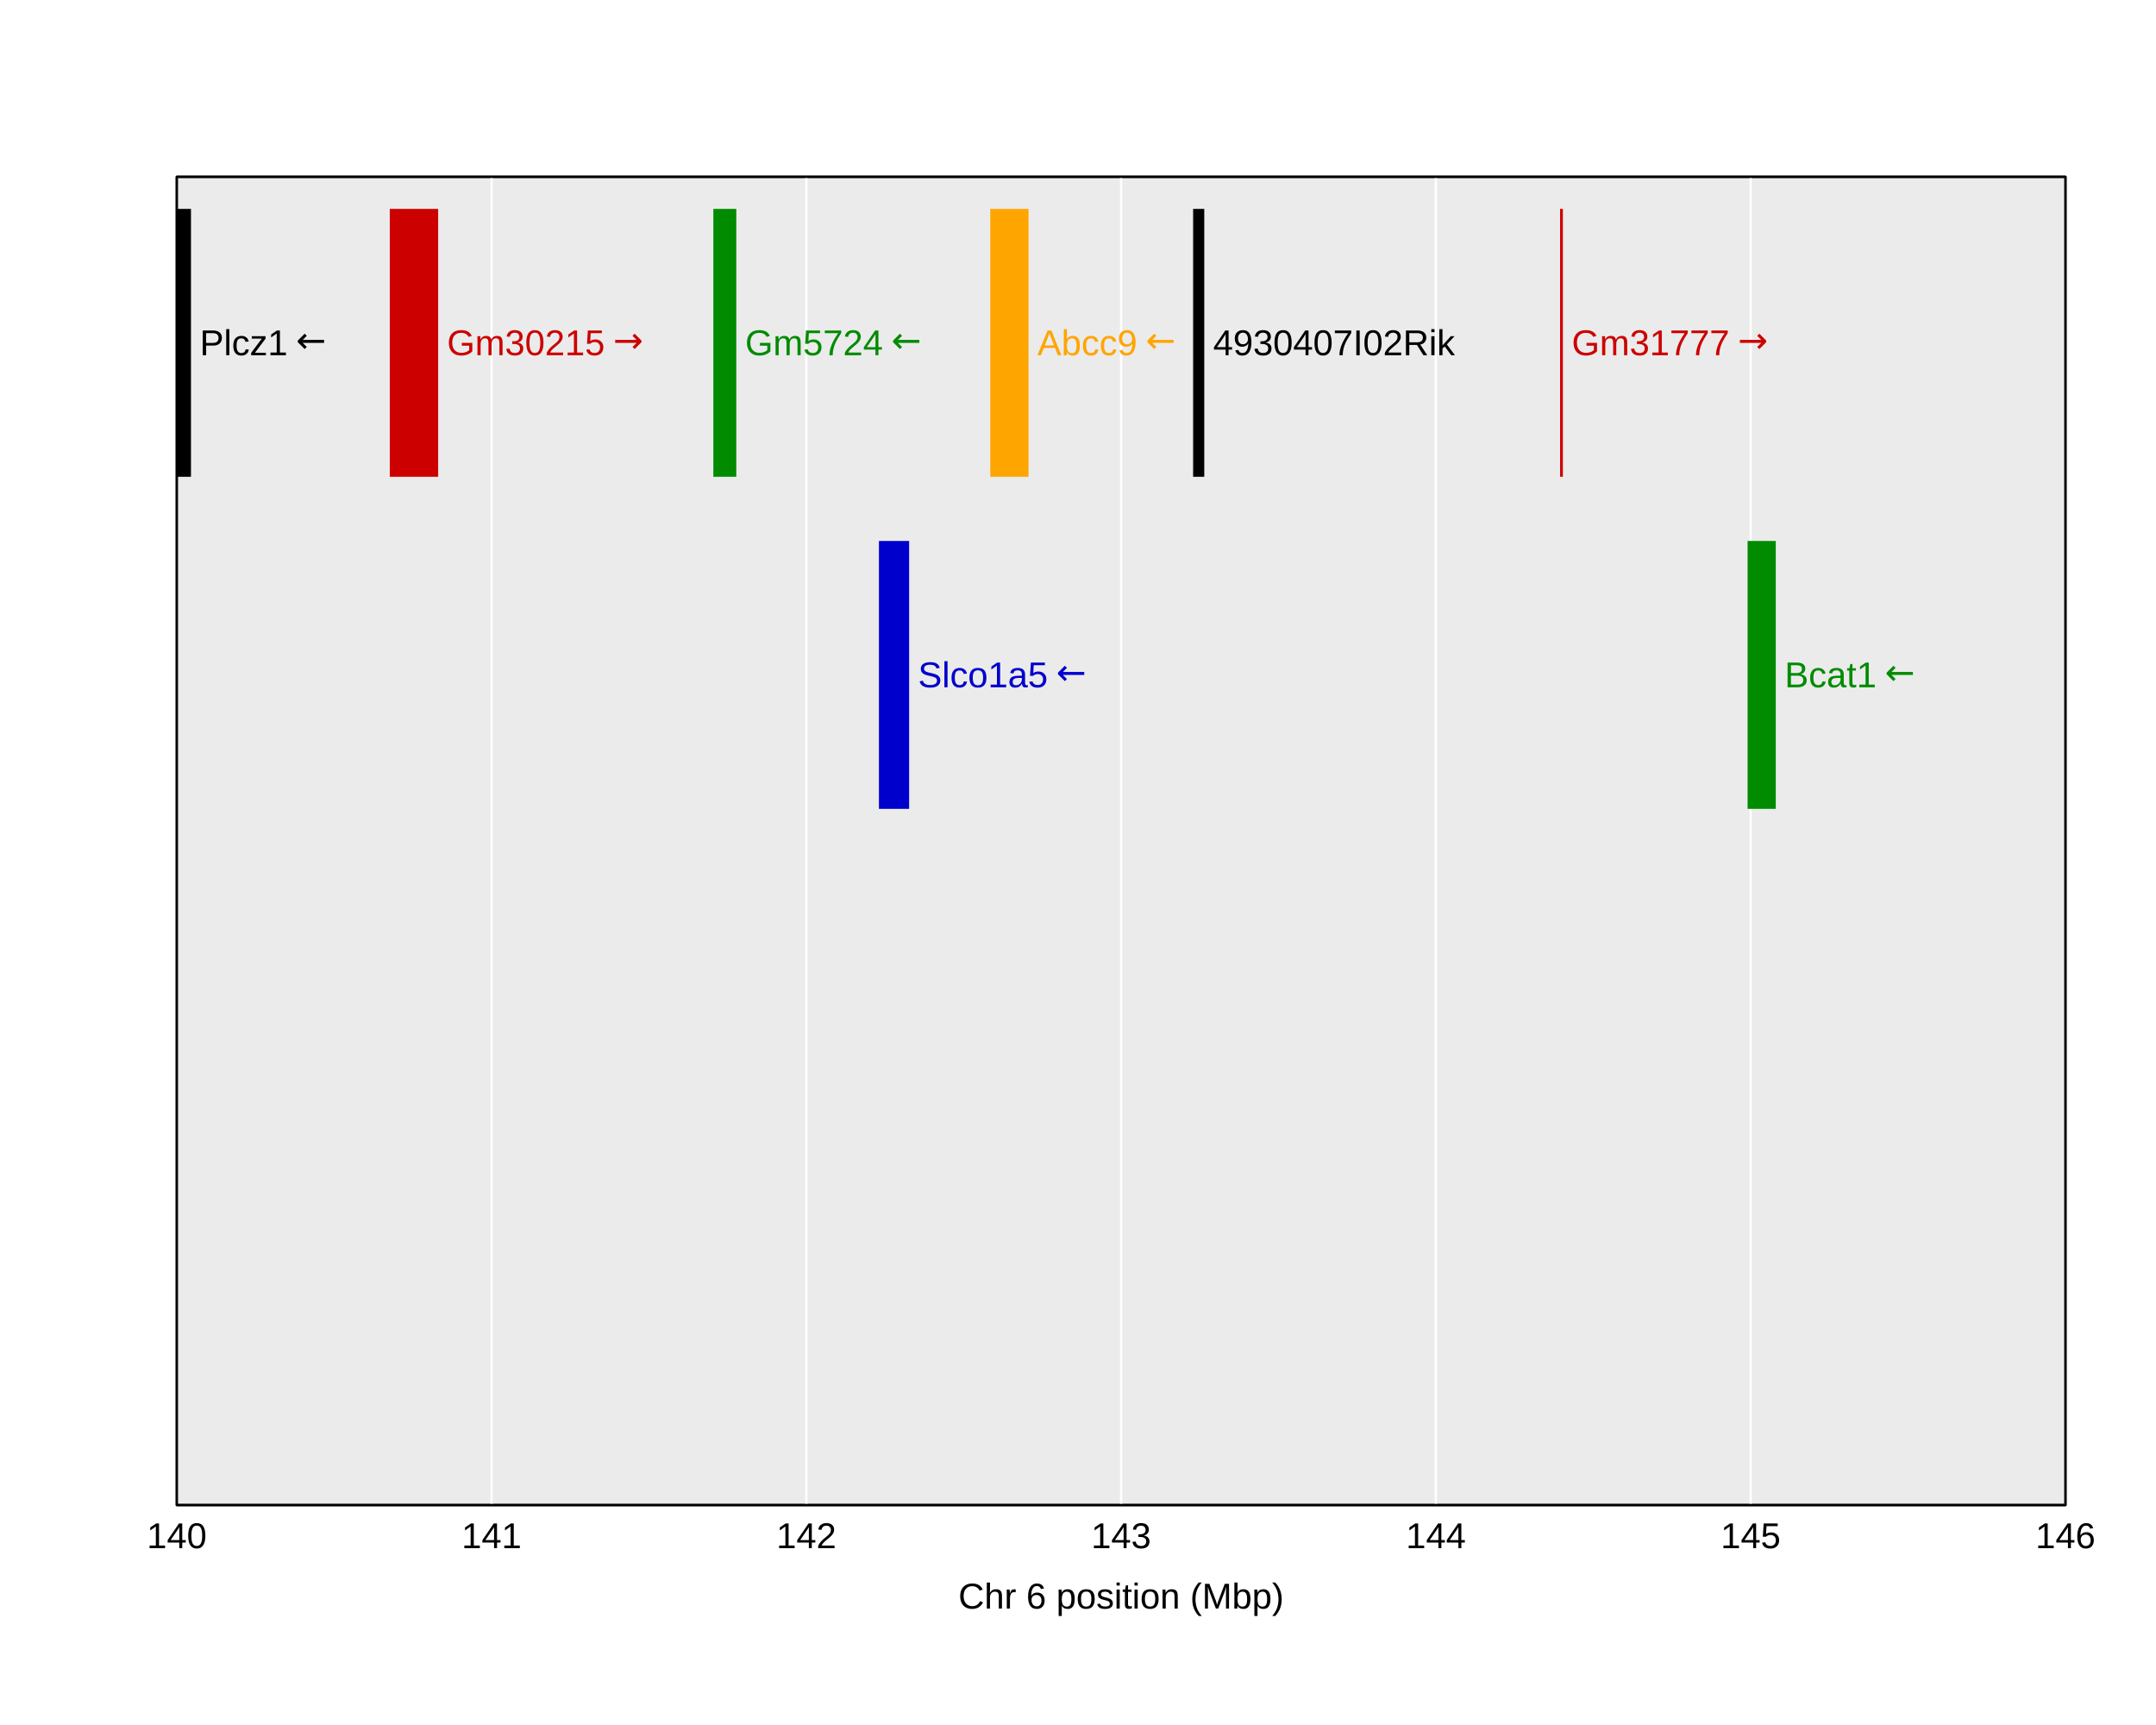
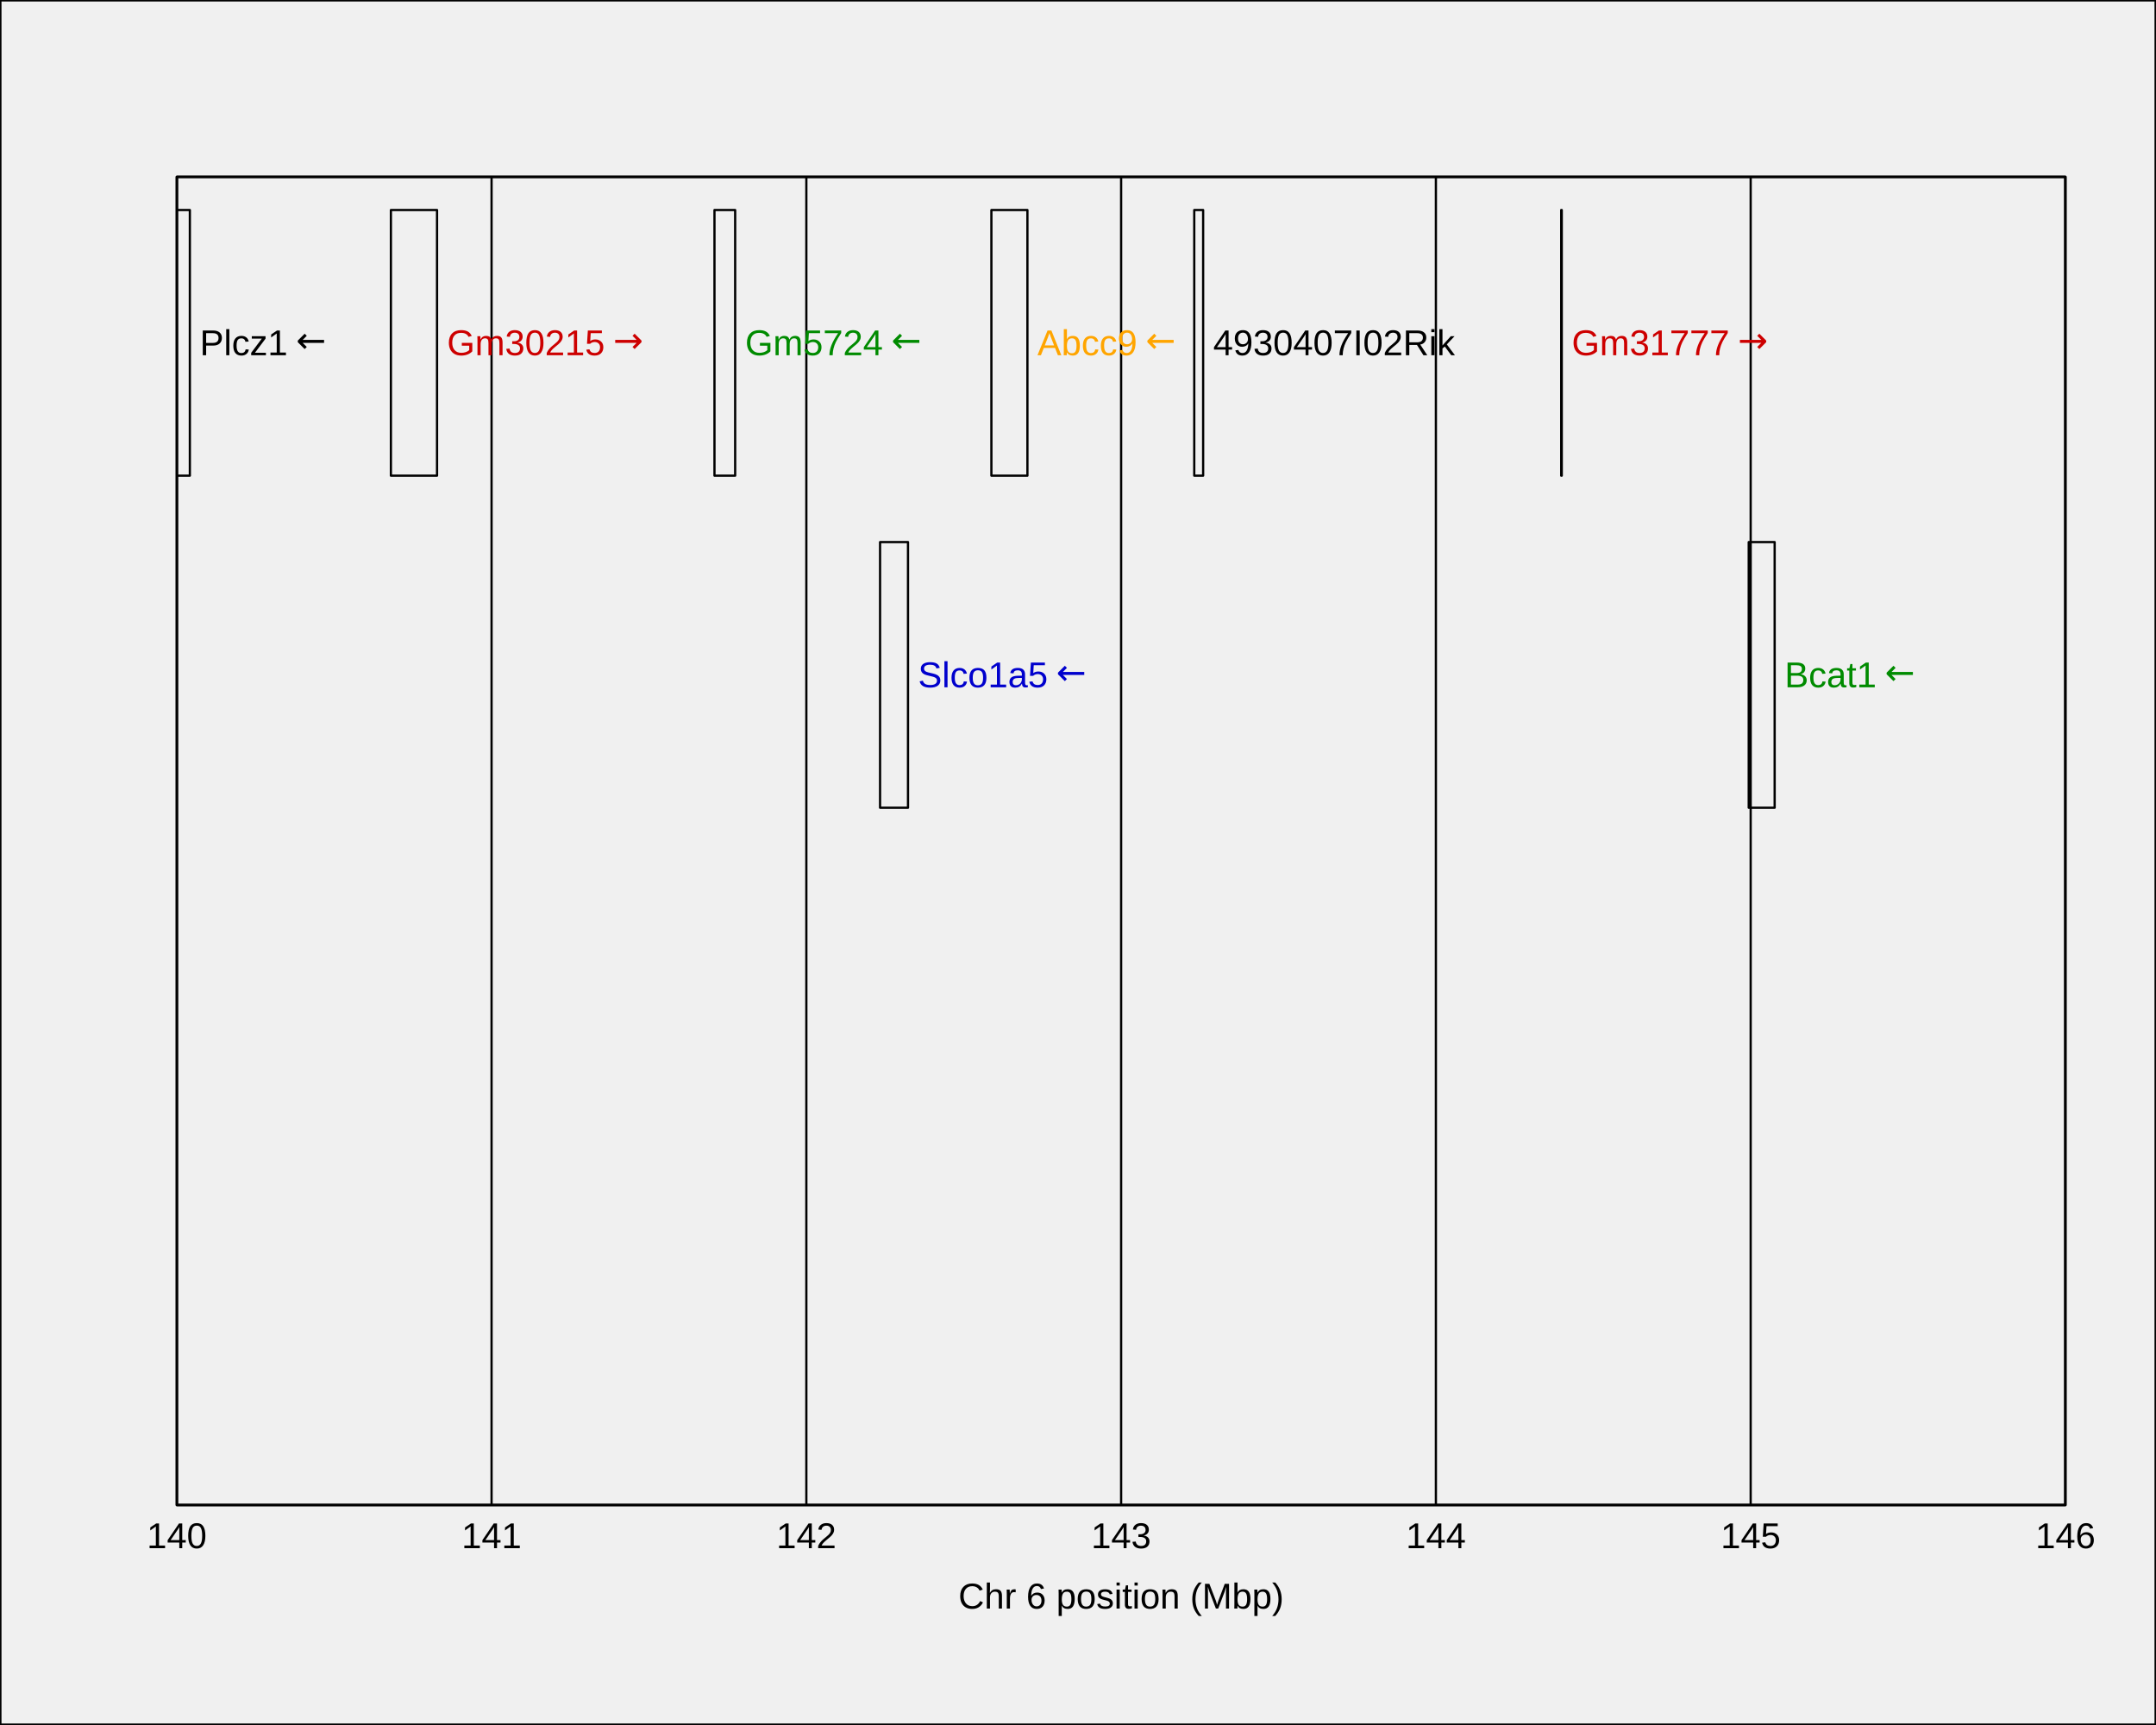
- <svg xmlns="http://www.w3.org/2000/svg" viewBox="0 0 720.00 576.00">
+ <svg xmlns="http://www.w3.org/2000/svg" viewBox="0 0 720 576">
  <defs>
-     <style type="text/css">
-     line, polyline, path, rect, circle {
-       fill: none;
-       stroke: #000000;
-       stroke-linecap: round;
-       stroke-linejoin: round;
-       stroke-miterlimit: 10.00;
-     }
-   </style>
+     <style type="text/css">line,polyline,rect{fill:none;stroke:#000;stroke-linecap:round;stroke-linejoin:round;stroke-miterlimit:10}</style>
  </defs>
-   <rect width="100%" height="100%" style="stroke: none; fill: #FFFFFF;" />
-   <polyline points="59.04,502.56 689.76,502.56 689.76,59.04 59.04,59.04 59.04,502.56 " style="stroke-width: 0.75;" />
-   <text x="320.05" y="537.12" style="font-size: 12.00px; font-family: Liberation Sans;" textLength="108.71px" lengthAdjust="spacingAndGlyphs">Chr 6 position (Mbp)</text>
+   <rect width="100%" height="100%" fill="#FFF" stroke="none" />
+   <polyline stroke-width=".75" points="59.04 502.56 689.76 502.56 689.76 59.04 59.04 59.04 59.04 502.56" />
+   <text x="320.05" y="537.12" font-family="Liberation Sans" font-size="12" lengthAdjust="spacingAndGlyphs" textLength="108.71">Chr 6 position (Mbp)</text>
  <defs>
    <clipPath id="cpNTkuMDR8Njg5Ljc2fDUwMi41Nnw1OS4wNA==">
-       <rect x="59.04" y="59.04" width="630.72" height="443.52" />
+       <rect width="630.72" height="443.52" x="59.04" y="59.04" />
    </clipPath>
  </defs>
-   <rect x="59.04" y="59.04" width="630.72" height="443.52" style="stroke-width: 0.75; fill: #EBEBEB;" clip-path="url(#cpNTkuMDR8Njg5Ljc2fDUwMi41Nnw1OS4wNA==)" />
+   <rect width="630.72" height="443.52" x="59.04" y="59.04" fill="#EBEBEB" stroke-width=".75" clip-path="url(#cpNTkuMDR8Njg5Ljc2fDUwMi41Nnw1OS4wNA==)" />
  <defs>
    <clipPath id="cpMHw3MjB8NTc2fDA=">
-       <rect x="0.00" y="0.00" width="720.00" height="576.00" />
+       <rect width="720" height="576" x="0" y="0" />
    </clipPath>
  </defs>
  <g clip-path="url(#cpMHw3MjB8NTc2fDA=)">
-     <text x="49.03" y="516.96" style="font-size: 12.00px; font-family: Liberation Sans;" textLength="20.02px" lengthAdjust="spacingAndGlyphs">140</text>
+     <text x="49.03" y="516.96" font-family="Liberation Sans" font-size="12" lengthAdjust="spacingAndGlyphs" textLength="20.02">140</text>
  </g>
  <g clip-path="url(#cpMHw3MjB8NTc2fDA=)">
-     <text x="154.15" y="516.96" style="font-size: 12.00px; font-family: Liberation Sans;" textLength="20.02px" lengthAdjust="spacingAndGlyphs">141</text>
+     <text x="154.15" y="516.96" font-family="Liberation Sans" font-size="12" lengthAdjust="spacingAndGlyphs" textLength="20.02">141</text>
  </g>
  <g clip-path="url(#cpMHw3MjB8NTc2fDA=)">
-     <text x="259.27" y="516.96" style="font-size: 12.00px; font-family: Liberation Sans;" textLength="20.02px" lengthAdjust="spacingAndGlyphs">142</text>
+     <text x="259.27" y="516.96" font-family="Liberation Sans" font-size="12" lengthAdjust="spacingAndGlyphs" textLength="20.02">142</text>
  </g>
  <g clip-path="url(#cpMHw3MjB8NTc2fDA=)">
-     <text x="364.39" y="516.96" style="font-size: 12.00px; font-family: Liberation Sans;" textLength="20.02px" lengthAdjust="spacingAndGlyphs">143</text>
+     <text x="364.39" y="516.96" font-family="Liberation Sans" font-size="12" lengthAdjust="spacingAndGlyphs" textLength="20.02">143</text>
  </g>
  <g clip-path="url(#cpMHw3MjB8NTc2fDA=)">
-     <text x="469.51" y="516.96" style="font-size: 12.00px; font-family: Liberation Sans;" textLength="20.02px" lengthAdjust="spacingAndGlyphs">144</text>
+     <text x="469.51" y="516.96" font-family="Liberation Sans" font-size="12" lengthAdjust="spacingAndGlyphs" textLength="20.02">144</text>
  </g>
  <g clip-path="url(#cpMHw3MjB8NTc2fDA=)">
-     <text x="574.63" y="516.96" style="font-size: 12.00px; font-family: Liberation Sans;" textLength="20.02px" lengthAdjust="spacingAndGlyphs">145</text>
+     <text x="574.63" y="516.96" font-family="Liberation Sans" font-size="12" lengthAdjust="spacingAndGlyphs" textLength="20.02">145</text>
  </g>
  <g clip-path="url(#cpMHw3MjB8NTc2fDA=)">
-     <text x="679.75" y="516.96" style="font-size: 12.00px; font-family: Liberation Sans;" textLength="20.02px" lengthAdjust="spacingAndGlyphs">146</text>
+     <text x="679.75" y="516.96" font-family="Liberation Sans" font-size="12" lengthAdjust="spacingAndGlyphs" textLength="20.02">146</text>
  </g>
  <defs>
    <clipPath id="cpNTkuMDR8Njg5Ljc2fDUwMi41Nnw1OS4wNA==">
-       <rect x="59.04" y="59.04" width="630.72" height="443.52" />
+       <rect width="630.72" height="443.52" x="59.04" y="59.04" />
    </clipPath>
  </defs>
-   <line x1="59.04" y1="502.56" x2="59.04" y2="59.04" style="stroke-width: 0.75; stroke: #FFFFFF;" clip-path="url(#cpNTkuMDR8Njg5Ljc2fDUwMi41Nnw1OS4wNA==)" />
-   <line x1="164.16" y1="502.56" x2="164.16" y2="59.04" style="stroke-width: 0.75; stroke: #FFFFFF;" clip-path="url(#cpNTkuMDR8Njg5Ljc2fDUwMi41Nnw1OS4wNA==)" />
-   <line x1="269.28" y1="502.56" x2="269.28" y2="59.04" style="stroke-width: 0.75; stroke: #FFFFFF;" clip-path="url(#cpNTkuMDR8Njg5Ljc2fDUwMi41Nnw1OS4wNA==)" />
-   <line x1="374.40" y1="502.56" x2="374.40" y2="59.04" style="stroke-width: 0.75; stroke: #FFFFFF;" clip-path="url(#cpNTkuMDR8Njg5Ljc2fDUwMi41Nnw1OS4wNA==)" />
-   <line x1="479.52" y1="502.56" x2="479.52" y2="59.04" style="stroke-width: 0.75; stroke: #FFFFFF;" clip-path="url(#cpNTkuMDR8Njg5Ljc2fDUwMi41Nnw1OS4wNA==)" />
-   <line x1="584.64" y1="502.56" x2="584.64" y2="59.04" style="stroke-width: 0.75; stroke: #FFFFFF;" clip-path="url(#cpNTkuMDR8Njg5Ljc2fDUwMi41Nnw1OS4wNA==)" />
-   <line x1="689.76" y1="502.56" x2="689.76" y2="59.04" style="stroke-width: 0.75; stroke: #FFFFFF;" clip-path="url(#cpNTkuMDR8Njg5Ljc2fDUwMi41Nnw1OS4wNA==)" />
+   <line x1="59.04" x2="59.04" y1="502.56" y2="59.04" stroke="#FFF" stroke-width=".75" clip-path="url(#cpNTkuMDR8Njg5Ljc2fDUwMi41Nnw1OS4wNA==)" />
+   <line x1="164.16" x2="164.16" y1="502.56" y2="59.04" stroke="#FFF" stroke-width=".75" clip-path="url(#cpNTkuMDR8Njg5Ljc2fDUwMi41Nnw1OS4wNA==)" />
+   <line x1="269.28" x2="269.28" y1="502.56" y2="59.04" stroke="#FFF" stroke-width=".75" clip-path="url(#cpNTkuMDR8Njg5Ljc2fDUwMi41Nnw1OS4wNA==)" />
+   <line x1="374.4" x2="374.4" y1="502.56" y2="59.04" stroke="#FFF" stroke-width=".75" clip-path="url(#cpNTkuMDR8Njg5Ljc2fDUwMi41Nnw1OS4wNA==)" />
+   <line x1="479.52" x2="479.52" y1="502.56" y2="59.04" stroke="#FFF" stroke-width=".75" clip-path="url(#cpNTkuMDR8Njg5Ljc2fDUwMi41Nnw1OS4wNA==)" />
+   <line x1="584.64" x2="584.64" y1="502.56" y2="59.04" stroke="#FFF" stroke-width=".75" clip-path="url(#cpNTkuMDR8Njg5Ljc2fDUwMi41Nnw1OS4wNA==)" />
+   <line x1="689.76" x2="689.76" y1="502.56" y2="59.04" stroke="#FFF" stroke-width=".75" clip-path="url(#cpNTkuMDR8Njg5Ljc2fDUwMi41Nnw1OS4wNA==)" />
  <defs>
    <clipPath id="cpMHw3MjB8NTc2fDA=">
-       <rect x="0.00" y="0.00" width="720.00" height="576.00" />
+       <rect width="720" height="576" x="0" y="0" />
    </clipPath>
  </defs>
-   <polyline points="59.04,502.56 689.76,502.56 689.76,59.04 59.04,59.04 59.04,502.56 " style="stroke-width: 0.75;" clip-path="url(#cpMHw3MjB8NTc2fDA=)" />
+   <polyline stroke-width=".75" points="59.04 502.56 689.76 502.56 689.76 59.04 59.04 59.04 59.04 502.56" clip-path="url(#cpMHw3MjB8NTc2fDA=)" />
  <defs>
    <clipPath id="cpNTkuMDR8Njg5Ljc2fDUwMi41Nnw1OS4wNA==">
-       <rect x="59.04" y="59.04" width="630.72" height="443.52" />
+       <rect width="630.72" height="443.52" x="59.04" y="59.04" />
    </clipPath>
  </defs>
-   <rect x="57.86" y="70.13" width="5.54" height="88.70" style="stroke-width: 0.75; stroke-linecap: butt; stroke-linejoin: miter; fill: #000000;" clip-path="url(#cpNTkuMDR8Njg5Ljc2fDUwMi41Nnw1OS4wNA==)" />
+   <rect width="5.54" height="88.7" x="57.86" y="70.13" fill="#000" stroke-linecap="butt" stroke-linejoin="miter" stroke-width=".75" clip-path="url(#cpNTkuMDR8Njg5Ljc2fDUwMi41Nnw1OS4wNA==)" />
  <g clip-path="url(#cpNTkuMDR8Njg5Ljc2fDUwMi41Nnw1OS4wNA==)">
-     <text x="66.73" y="118.61" style="font-size: 12.00px; font-family: Liberation Sans;" textLength="29.34px" lengthAdjust="spacingAndGlyphs">Plcz1</text>
+     <text x="66.73" y="118.61" font-family="Liberation Sans" font-size="12" lengthAdjust="spacingAndGlyphs" textLength="29.34">Plcz1</text>
  </g>
  <g clip-path="url(#cpNTkuMDR8Njg5Ljc2fDUwMi41Nnw1OS4wNA==)">
-     <text x="98.85" y="117.76" style="font-size: 12.00px; font-family: Symbola;" textLength="12.00px" lengthAdjust="spacingAndGlyphs">←</text>
+     <text x="98.85" y="117.76" font-family="Symbola" font-size="12" lengthAdjust="spacingAndGlyphs" textLength="12">←</text>
  </g>
-   <rect x="130.54" y="70.13" width="15.41" height="88.70" style="stroke-width: 0.75; stroke: #CD0000; stroke-linecap: butt; stroke-linejoin: miter; fill: #CD0000;" clip-path="url(#cpNTkuMDR8Njg5Ljc2fDUwMi41Nnw1OS4wNA==)" />
+   <rect width="15.41" height="88.7" x="130.54" y="70.13" fill="#CD0000" stroke="#CD0000" stroke-linecap="butt" stroke-linejoin="miter" stroke-width=".75" clip-path="url(#cpNTkuMDR8Njg5Ljc2fDUwMi41Nnw1OS4wNA==)" />
  <g clip-path="url(#cpNTkuMDR8Njg5Ljc2fDUwMi41Nnw1OS4wNA==)">
-     <text x="149.29" y="118.61" style="font-size: 12.00px; fill: #CD0000; font-family: Liberation Sans;" textLength="52.70px" lengthAdjust="spacingAndGlyphs">Gm30215</text>
+     <text x="149.29" y="118.61" fill="#CD0000" font-family="Liberation Sans" font-size="12" lengthAdjust="spacingAndGlyphs" textLength="52.7">Gm30215</text>
  </g>
  <g clip-path="url(#cpNTkuMDR8Njg5Ljc2fDUwMi41Nnw1OS4wNA==)">
-     <text x="204.76" y="117.76" style="font-size: 12.00px; fill: #CD0000; font-family: Symbola;" textLength="12.00px" lengthAdjust="spacingAndGlyphs">→</text>
+     <text x="204.76" y="117.76" fill="#CD0000" font-family="Symbola" font-size="12" lengthAdjust="spacingAndGlyphs" textLength="12">→</text>
  </g>
-   <rect x="238.60" y="70.13" width="6.91" height="88.70" style="stroke-width: 0.75; stroke: #008B00; stroke-linecap: butt; stroke-linejoin: miter; fill: #008B00;" clip-path="url(#cpNTkuMDR8Njg5Ljc2fDUwMi41Nnw1OS4wNA==)" />
+   <rect width="6.91" height="88.7" x="238.6" y="70.13" fill="#008B00" stroke="#008B00" stroke-linecap="butt" stroke-linejoin="miter" stroke-width=".75" clip-path="url(#cpNTkuMDR8Njg5Ljc2fDUwMi41Nnw1OS4wNA==)" />
  <g clip-path="url(#cpNTkuMDR8Njg5Ljc2fDUwMi41Nnw1OS4wNA==)">
-     <text x="248.84" y="118.61" style="font-size: 12.00px; fill: #008B00; font-family: Liberation Sans;" textLength="46.03px" lengthAdjust="spacingAndGlyphs">Gm5724</text>
+     <text x="248.84" y="118.61" fill="#008B00" font-family="Liberation Sans" font-size="12" lengthAdjust="spacingAndGlyphs" textLength="46.03">Gm5724</text>
  </g>
  <g clip-path="url(#cpNTkuMDR8Njg5Ljc2fDUwMi41Nnw1OS4wNA==)">
-     <text x="297.64" y="117.76" style="font-size: 12.00px; fill: #008B00; font-family: Symbola;" textLength="12.00px" lengthAdjust="spacingAndGlyphs">←</text>
+     <text x="297.64" y="117.76" fill="#008B00" font-family="Symbola" font-size="12" lengthAdjust="spacingAndGlyphs" textLength="12">←</text>
  </g>
-   <rect x="293.90" y="181.01" width="9.33" height="88.70" style="stroke-width: 0.75; stroke: #0000CD; stroke-linecap: butt; stroke-linejoin: miter; fill: #0000CD;" clip-path="url(#cpNTkuMDR8Njg5Ljc2fDUwMi41Nnw1OS4wNA==)" />
+   <rect width="9.33" height="88.7" x="293.9" y="181.01" fill="#0000CD" stroke="#0000CD" stroke-linecap="butt" stroke-linejoin="miter" stroke-width=".75" clip-path="url(#cpNTkuMDR8Njg5Ljc2fDUwMi41Nnw1OS4wNA==)" />
  <g clip-path="url(#cpNTkuMDR8Njg5Ljc2fDUwMi41Nnw1OS4wNA==)">
-     <text x="306.57" y="229.49" style="font-size: 12.00px; fill: #0000CD; font-family: Liberation Sans;" textLength="43.37px" lengthAdjust="spacingAndGlyphs">Slco1a5</text>
+     <text x="306.57" y="229.49" fill="#0000CD" font-family="Liberation Sans" font-size="12" lengthAdjust="spacingAndGlyphs" textLength="43.37">Slco1a5</text>
  </g>
  <g clip-path="url(#cpNTkuMDR8Njg5Ljc2fDUwMi41Nnw1OS4wNA==)">
-     <text x="352.71" y="228.64" style="font-size: 12.00px; fill: #0000CD; font-family: Symbola;" textLength="12.00px" lengthAdjust="spacingAndGlyphs">←</text>
+     <text x="352.71" y="228.64" fill="#0000CD" font-family="Symbola" font-size="12" lengthAdjust="spacingAndGlyphs" textLength="12">←</text>
  </g>
-   <rect x="331.08" y="70.13" width="12.03" height="88.70" style="stroke-width: 0.75; stroke: #FFA500; stroke-linecap: butt; stroke-linejoin: miter; fill: #FFA500;" clip-path="url(#cpNTkuMDR8Njg5Ljc2fDUwMi41Nnw1OS4wNA==)" />
+   <rect width="12.03" height="88.7" x="331.08" y="70.13" fill="orange" stroke="orange" stroke-linecap="butt" stroke-linejoin="miter" stroke-width=".75" clip-path="url(#cpNTkuMDR8Njg5Ljc2fDUwMi41Nnw1OS4wNA==)" />
  <g clip-path="url(#cpNTkuMDR8Njg5Ljc2fDUwMi41Nnw1OS4wNA==)">
-     <text x="346.44" y="118.61" style="font-size: 12.00px; fill: #FFA500; font-family: Liberation Sans;" textLength="33.35px" lengthAdjust="spacingAndGlyphs">Abcc9</text>
+     <text x="346.44" y="118.61" fill="orange" font-family="Liberation Sans" font-size="12" lengthAdjust="spacingAndGlyphs" textLength="33.35">Abcc9</text>
  </g>
  <g clip-path="url(#cpNTkuMDR8Njg5Ljc2fDUwMi41Nnw1OS4wNA==)">
-     <text x="382.57" y="117.76" style="font-size: 12.00px; fill: #FFA500; font-family: Symbola;" textLength="12.00px" lengthAdjust="spacingAndGlyphs">←</text>
+     <text x="382.57" y="117.76" fill="orange" font-family="Symbola" font-size="12" lengthAdjust="spacingAndGlyphs" textLength="12">←</text>
  </g>
-   <rect x="398.82" y="70.13" width="2.97" height="88.70" style="stroke-width: 0.75; stroke-linecap: butt; stroke-linejoin: miter; fill: #000000;" clip-path="url(#cpNTkuMDR8Njg5Ljc2fDUwMi41Nnw1OS4wNA==)" />
+   <rect width="2.97" height="88.7" x="398.82" y="70.13" fill="#000" stroke-linecap="butt" stroke-linejoin="miter" stroke-width=".75" clip-path="url(#cpNTkuMDR8Njg5Ljc2fDUwMi41Nnw1OS4wNA==)" />
  <g clip-path="url(#cpNTkuMDR8Njg5Ljc2fDUwMi41Nnw1OS4wNA==)">
-     <text x="405.13" y="118.61" style="font-size: 12.00px; font-family: Liberation Sans;" textLength="80.73px" lengthAdjust="spacingAndGlyphs">4930407I02Rik</text>
+     <text x="405.13" y="118.61" font-family="Liberation Sans" font-size="12" lengthAdjust="spacingAndGlyphs" textLength="80.73">4930407I02Rik</text>
  </g>
-   <rect x="521.37" y="70.13" width="0.18" height="88.70" style="stroke-width: 0.75; stroke: #CD0000; stroke-linecap: butt; stroke-linejoin: miter; fill: #CD0000;" clip-path="url(#cpNTkuMDR8Njg5Ljc2fDUwMi41Nnw1OS4wNA==)" />
+   <rect width=".18" height="88.7" x="521.37" y="70.13" fill="#CD0000" stroke="#CD0000" stroke-linecap="butt" stroke-linejoin="miter" stroke-width=".75" clip-path="url(#cpNTkuMDR8Njg5Ljc2fDUwMi41Nnw1OS4wNA==)" />
  <g clip-path="url(#cpNTkuMDR8Njg5Ljc2fDUwMi41Nnw1OS4wNA==)">
-     <text x="524.88" y="118.61" style="font-size: 12.00px; fill: #CD0000; font-family: Liberation Sans;" textLength="52.70px" lengthAdjust="spacingAndGlyphs">Gm31777</text>
+     <text x="524.88" y="118.61" fill="#CD0000" font-family="Liberation Sans" font-size="12" lengthAdjust="spacingAndGlyphs" textLength="52.7">Gm31777</text>
  </g>
  <g clip-path="url(#cpNTkuMDR8Njg5Ljc2fDUwMi41Nnw1OS4wNA==)">
-     <text x="580.36" y="117.76" style="font-size: 12.00px; fill: #CD0000; font-family: Symbola;" textLength="12.00px" lengthAdjust="spacingAndGlyphs">→</text>
+     <text x="580.36" y="117.76" fill="#CD0000" font-family="Symbola" font-size="12" lengthAdjust="spacingAndGlyphs" textLength="12">→</text>
  </g>
-   <rect x="583.99" y="181.01" width="8.66" height="88.70" style="stroke-width: 0.75; stroke: #008B00; stroke-linecap: butt; stroke-linejoin: miter; fill: #008B00;" clip-path="url(#cpNTkuMDR8Njg5Ljc2fDUwMi41Nnw1OS4wNA==)" />
+   <rect width="8.66" height="88.7" x="583.99" y="181.01" fill="#008B00" stroke="#008B00" stroke-linecap="butt" stroke-linejoin="miter" stroke-width=".75" clip-path="url(#cpNTkuMDR8Njg5Ljc2fDUwMi41Nnw1OS4wNA==)" />
  <g clip-path="url(#cpNTkuMDR8Njg5Ljc2fDUwMi41Nnw1OS4wNA==)">
-     <text x="595.98" y="229.49" style="font-size: 12.00px; fill: #008B00; font-family: Liberation Sans;" textLength="30.69px" lengthAdjust="spacingAndGlyphs">Bcat1</text>
+     <text x="595.98" y="229.49" fill="#008B00" font-family="Liberation Sans" font-size="12" lengthAdjust="spacingAndGlyphs" textLength="30.69">Bcat1</text>
  </g>
  <g clip-path="url(#cpNTkuMDR8Njg5Ljc2fDUwMi41Nnw1OS4wNA==)">
-     <text x="629.44" y="228.64" style="font-size: 12.00px; fill: #008B00; font-family: Symbola;" textLength="12.00px" lengthAdjust="spacingAndGlyphs">←</text>
+     <text x="629.44" y="228.64" fill="#008B00" font-family="Symbola" font-size="12" lengthAdjust="spacingAndGlyphs" textLength="12">←</text>
  </g>
</svg>
